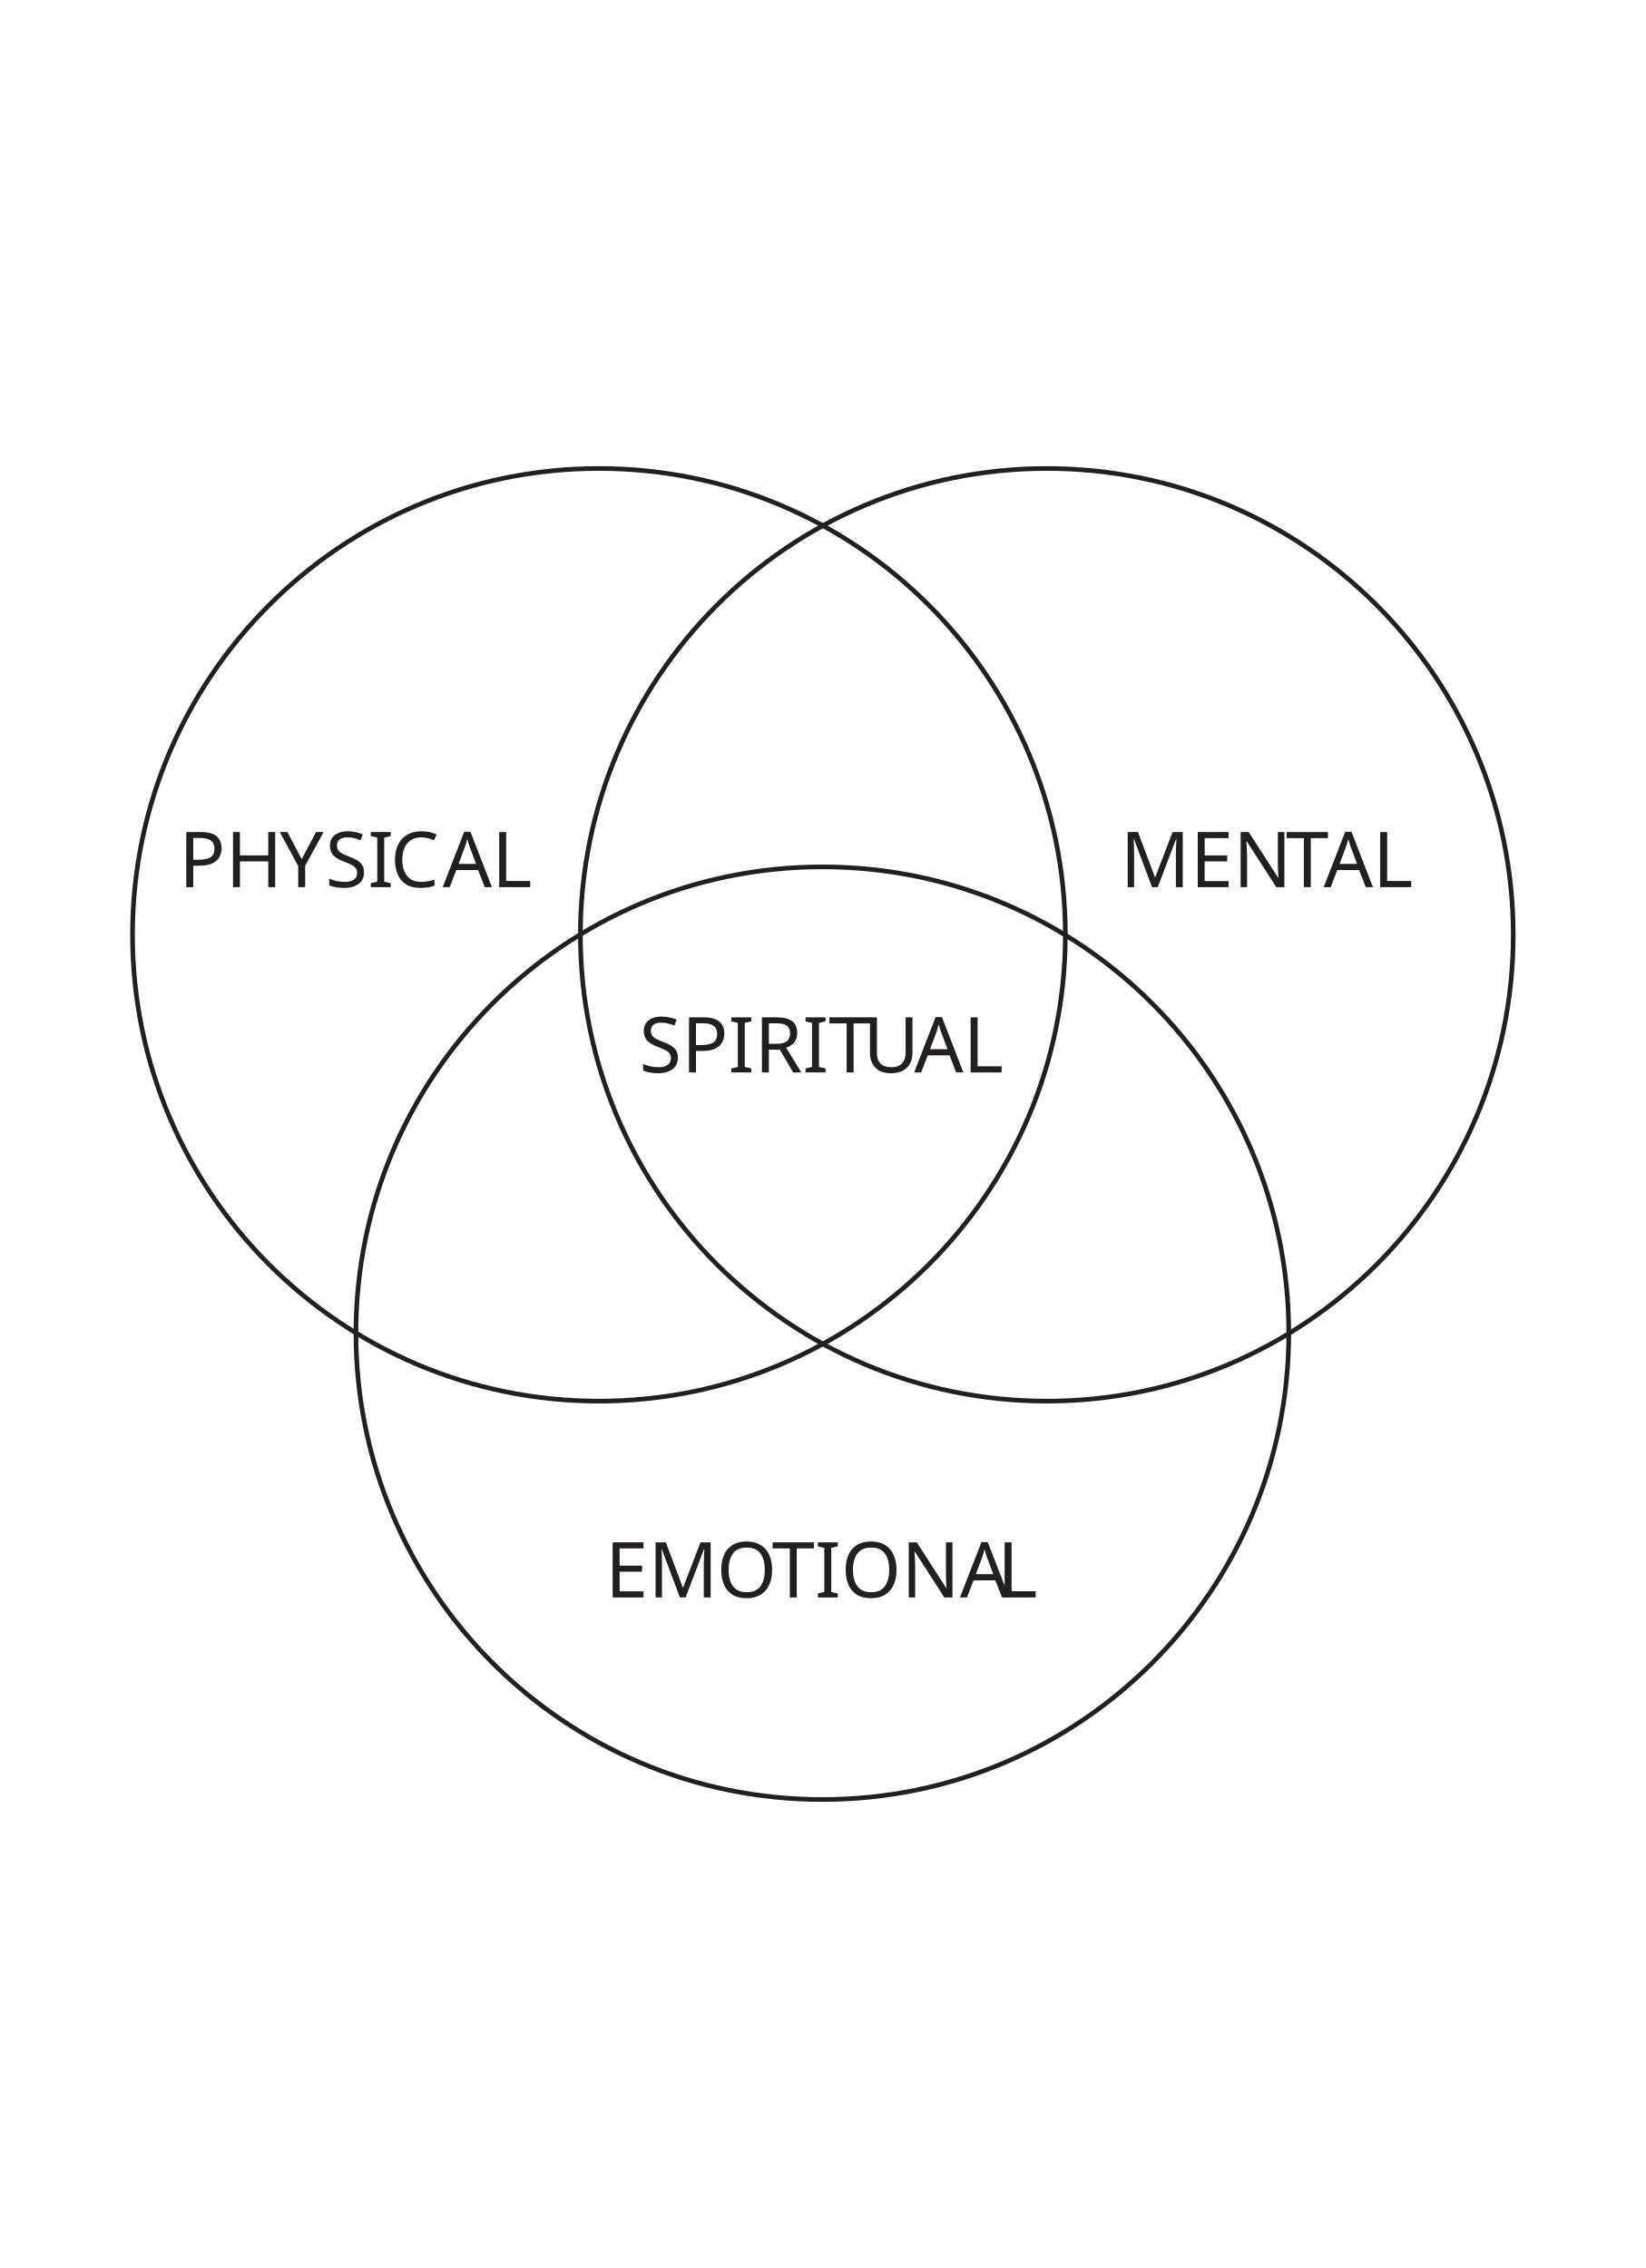
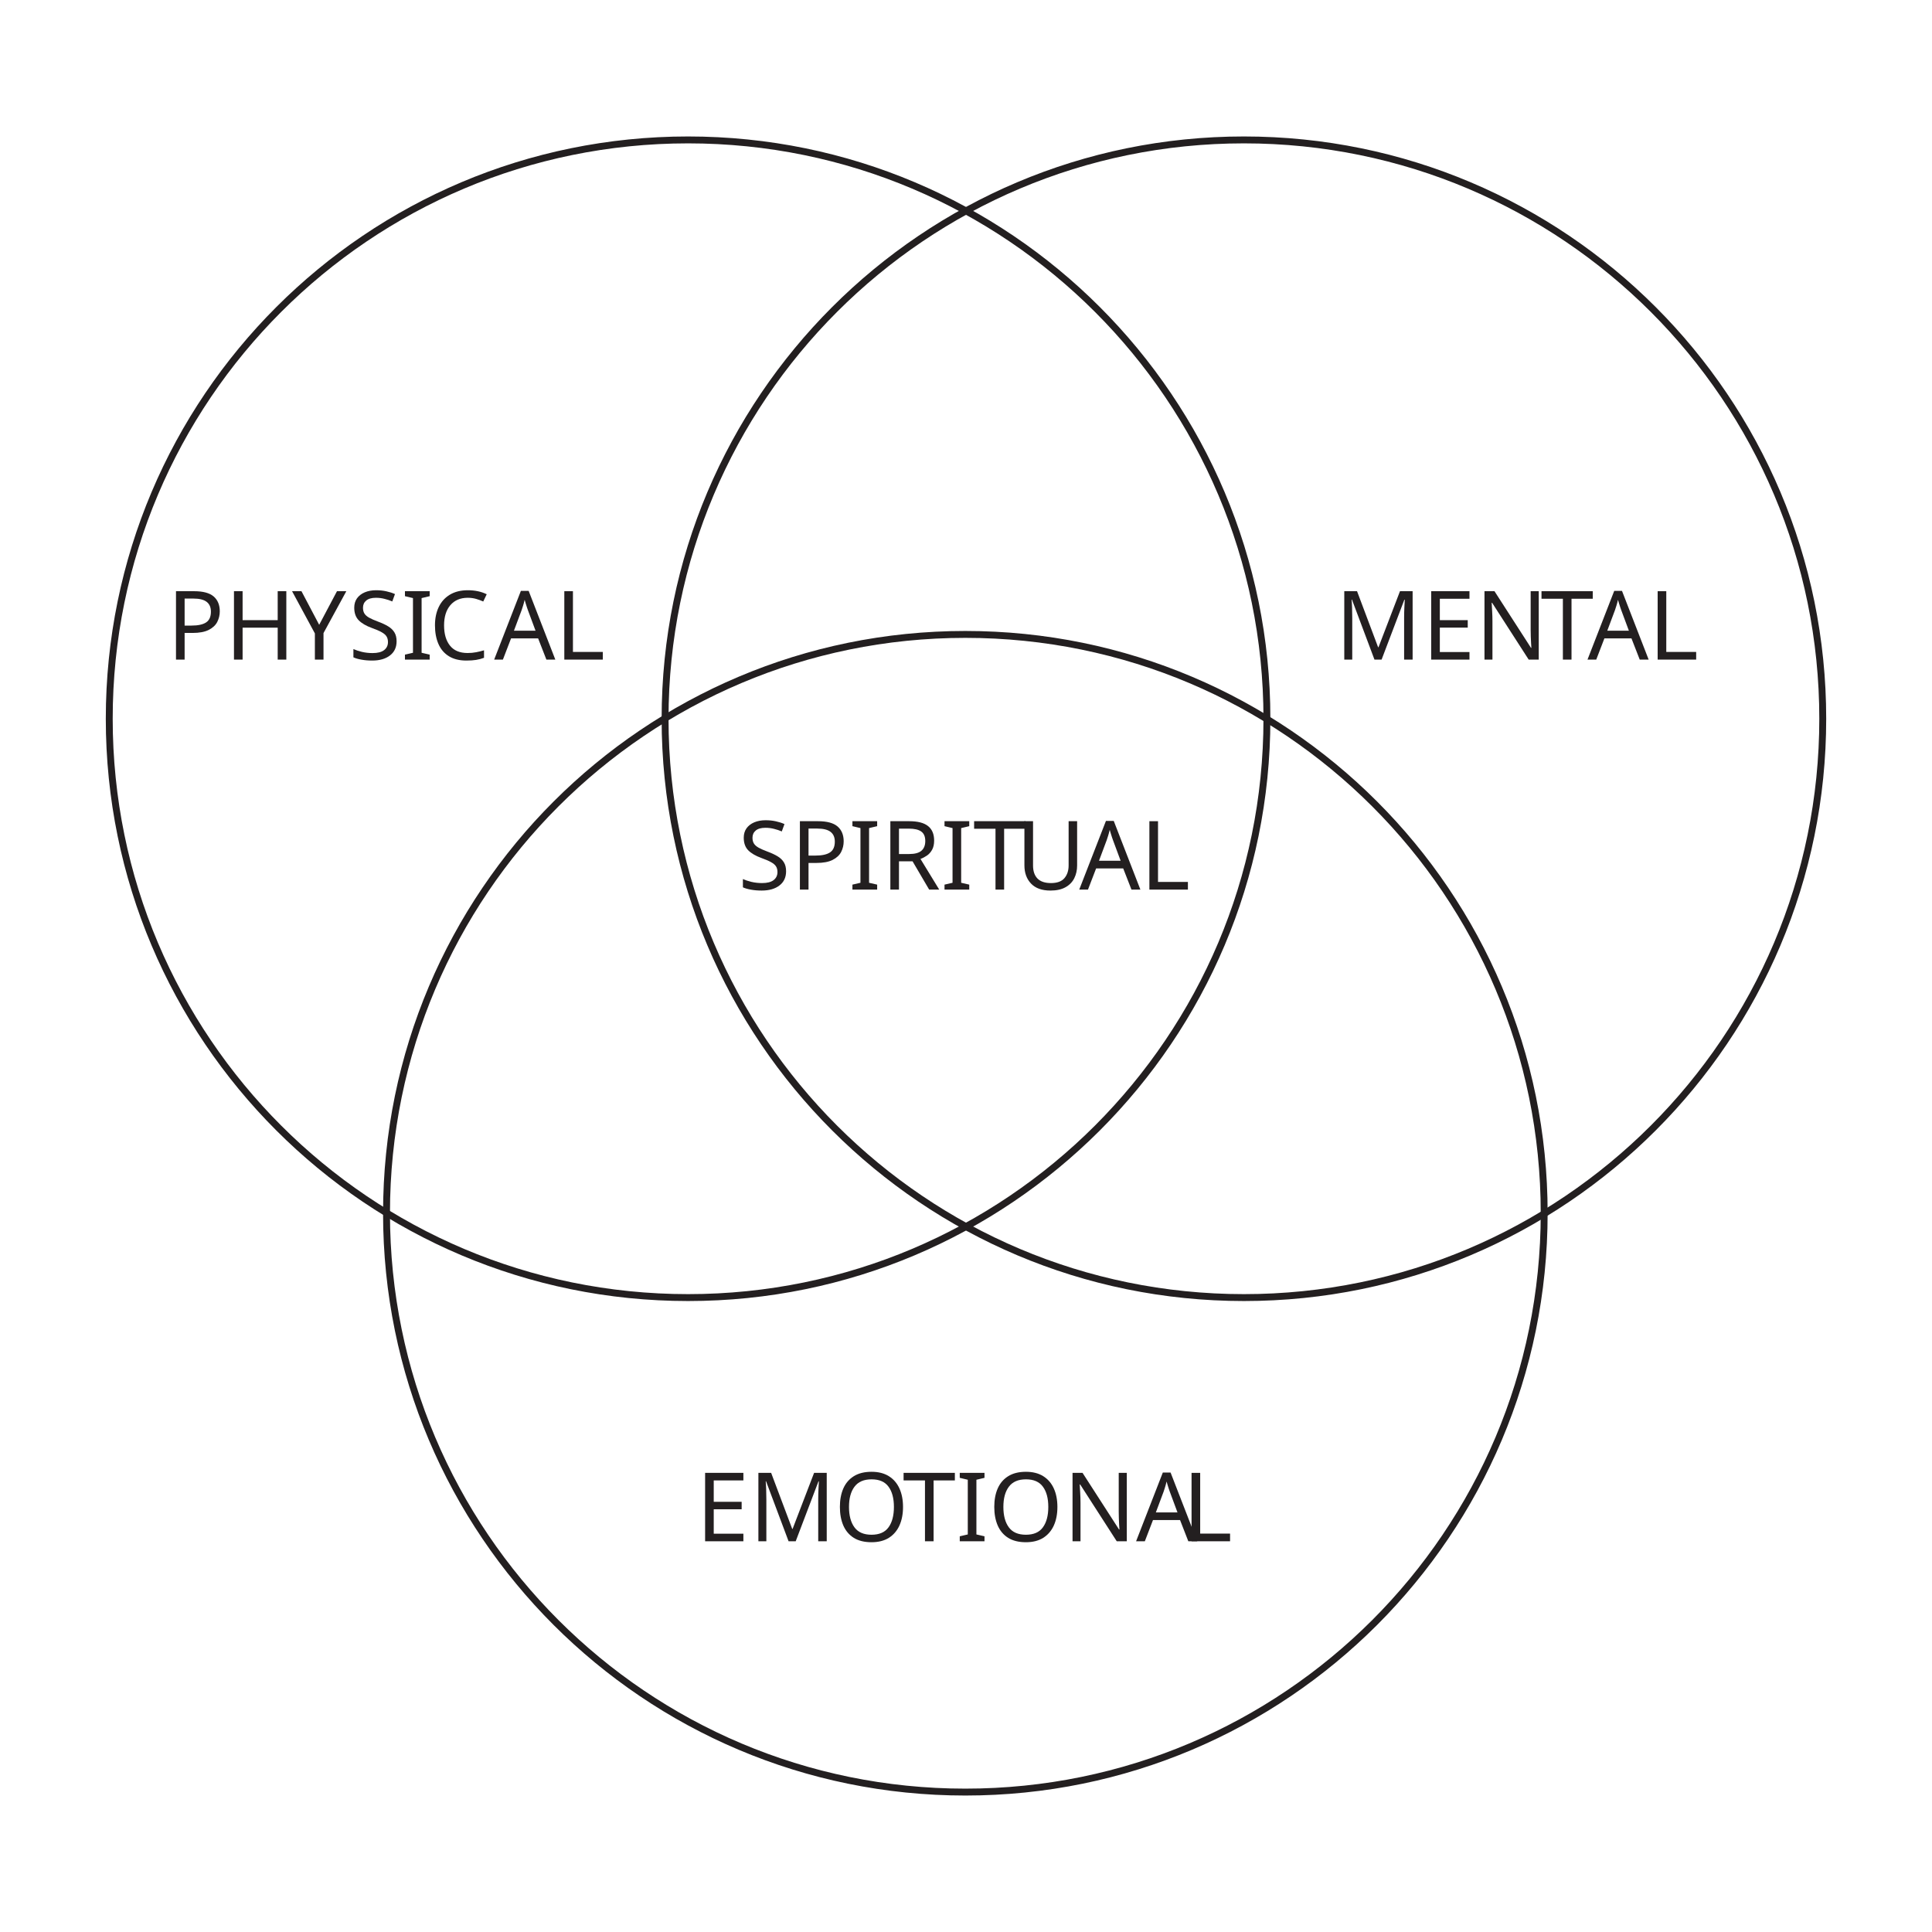
- <svg xmlns="http://www.w3.org/2000/svg" id="Layer_10" viewBox="0 0 532.8 734.4">
+ <svg xmlns="http://www.w3.org/2000/svg" id="Layer_10" viewBox="0 0 504 504">
  <defs>
-     <style>.cls-1{fill:none;stroke:#231f20;stroke-miterlimit:10;stroke-width:1.5px;}.cls-2{fill:#231f20;font-family:PPNeueMontreal-Book, 'PP Neue Montreal';font-size:25px;}.cls-3{letter-spacing:0em;}.cls-4{letter-spacing:-.1em;}.cls-5{letter-spacing:-.02em;}.cls-6{letter-spacing:-.05em;}.cls-7{letter-spacing:-.03em;}.cls-8{letter-spacing:-.03em;}</style>
+     <style>.cls-1{fill:none;stroke:#231f20;stroke-miterlimit:10;stroke-width:1.8px;}.cls-2{fill:#231f20;font-family:PPNeueMontreal-Book, 'PP Neue Montreal';font-size:25px;}.cls-3{letter-spacing:0em;}.cls-4{letter-spacing:-.1em;}.cls-5{letter-spacing:-.02em;}.cls-6{letter-spacing:-.05em;}.cls-7{letter-spacing:-.03em;}.cls-8{letter-spacing:-.03em;}</style>
  </defs>
-   <circle class="cls-1" cx="193.9" cy="302.7" r="151" />
-   <circle class="cls-1" cx="338.9" cy="302.7" r="151" />
-   <circle class="cls-1" cx="266.23" cy="431.7" r="151" />
-   <text class="cls-2" transform="translate(57.89 287.27)">
+   <circle class="cls-1" cx="179.5" cy="187.5" r="151" />
+   <circle class="cls-1" cx="324.5" cy="187.5" r="151" />
+   <circle class="cls-1" cx="251.83" cy="316.5" r="151" />
+   <text class="cls-2" transform="translate(43.49 172.07)">
    <tspan x="0" y="0">PH</tspan>
    <tspan class="cls-8" x="32.7" y="0">Y</tspan>
    <tspan x="47.42" y="0">SI</tspan>
    <tspan class="cls-5" x="68.45" y="0">C</tspan>
    <tspan x="85.42" y="0">A</tspan>
    <tspan class="cls-8" x="101.3" y="0">L</tspan>
  </text>
-   <text class="cls-2" transform="translate(362.66 287.27)">
+   <text class="cls-2" transform="translate(348.26 172.07)">
    <tspan x="0" y="0">MEN</tspan>
    <tspan class="cls-4" x="53.62" y="0">T</tspan>
    <tspan x="65.87" y="0">A</tspan>
    <tspan class="cls-8" x="81.75" y="0">L</tspan>
  </text>
-   <text class="cls-2" transform="translate(206.92 347.27)">
+   <text class="cls-2" transform="translate(192.52 232.07)">
    <tspan x="0" y="0">SPIRIT</tspan>
-     <tspan class="cls-5" x="72.48" y="0">U</tspan>
+     <tspan class="cls-5" x="72.47" y="0">U</tspan>
    <tspan x="89.02" y="0">A</tspan>
    <tspan class="cls-8" x="104.9" y="0">L</tspan>
  </text>
-   <text class="cls-2" transform="translate(195.92 517.27)">
+   <text class="cls-2" transform="translate(181.52 402.07)">
    <tspan x="0" y="0">EM</tspan>
    <tspan class="cls-6" x="36.05" y="0">O</tspan>
    <tspan class="cls-3" x="53.95" y="0">TIONA</tspan>
    <tspan class="cls-7" x="126.9" y="0">L</tspan>
  </text>
</svg>
